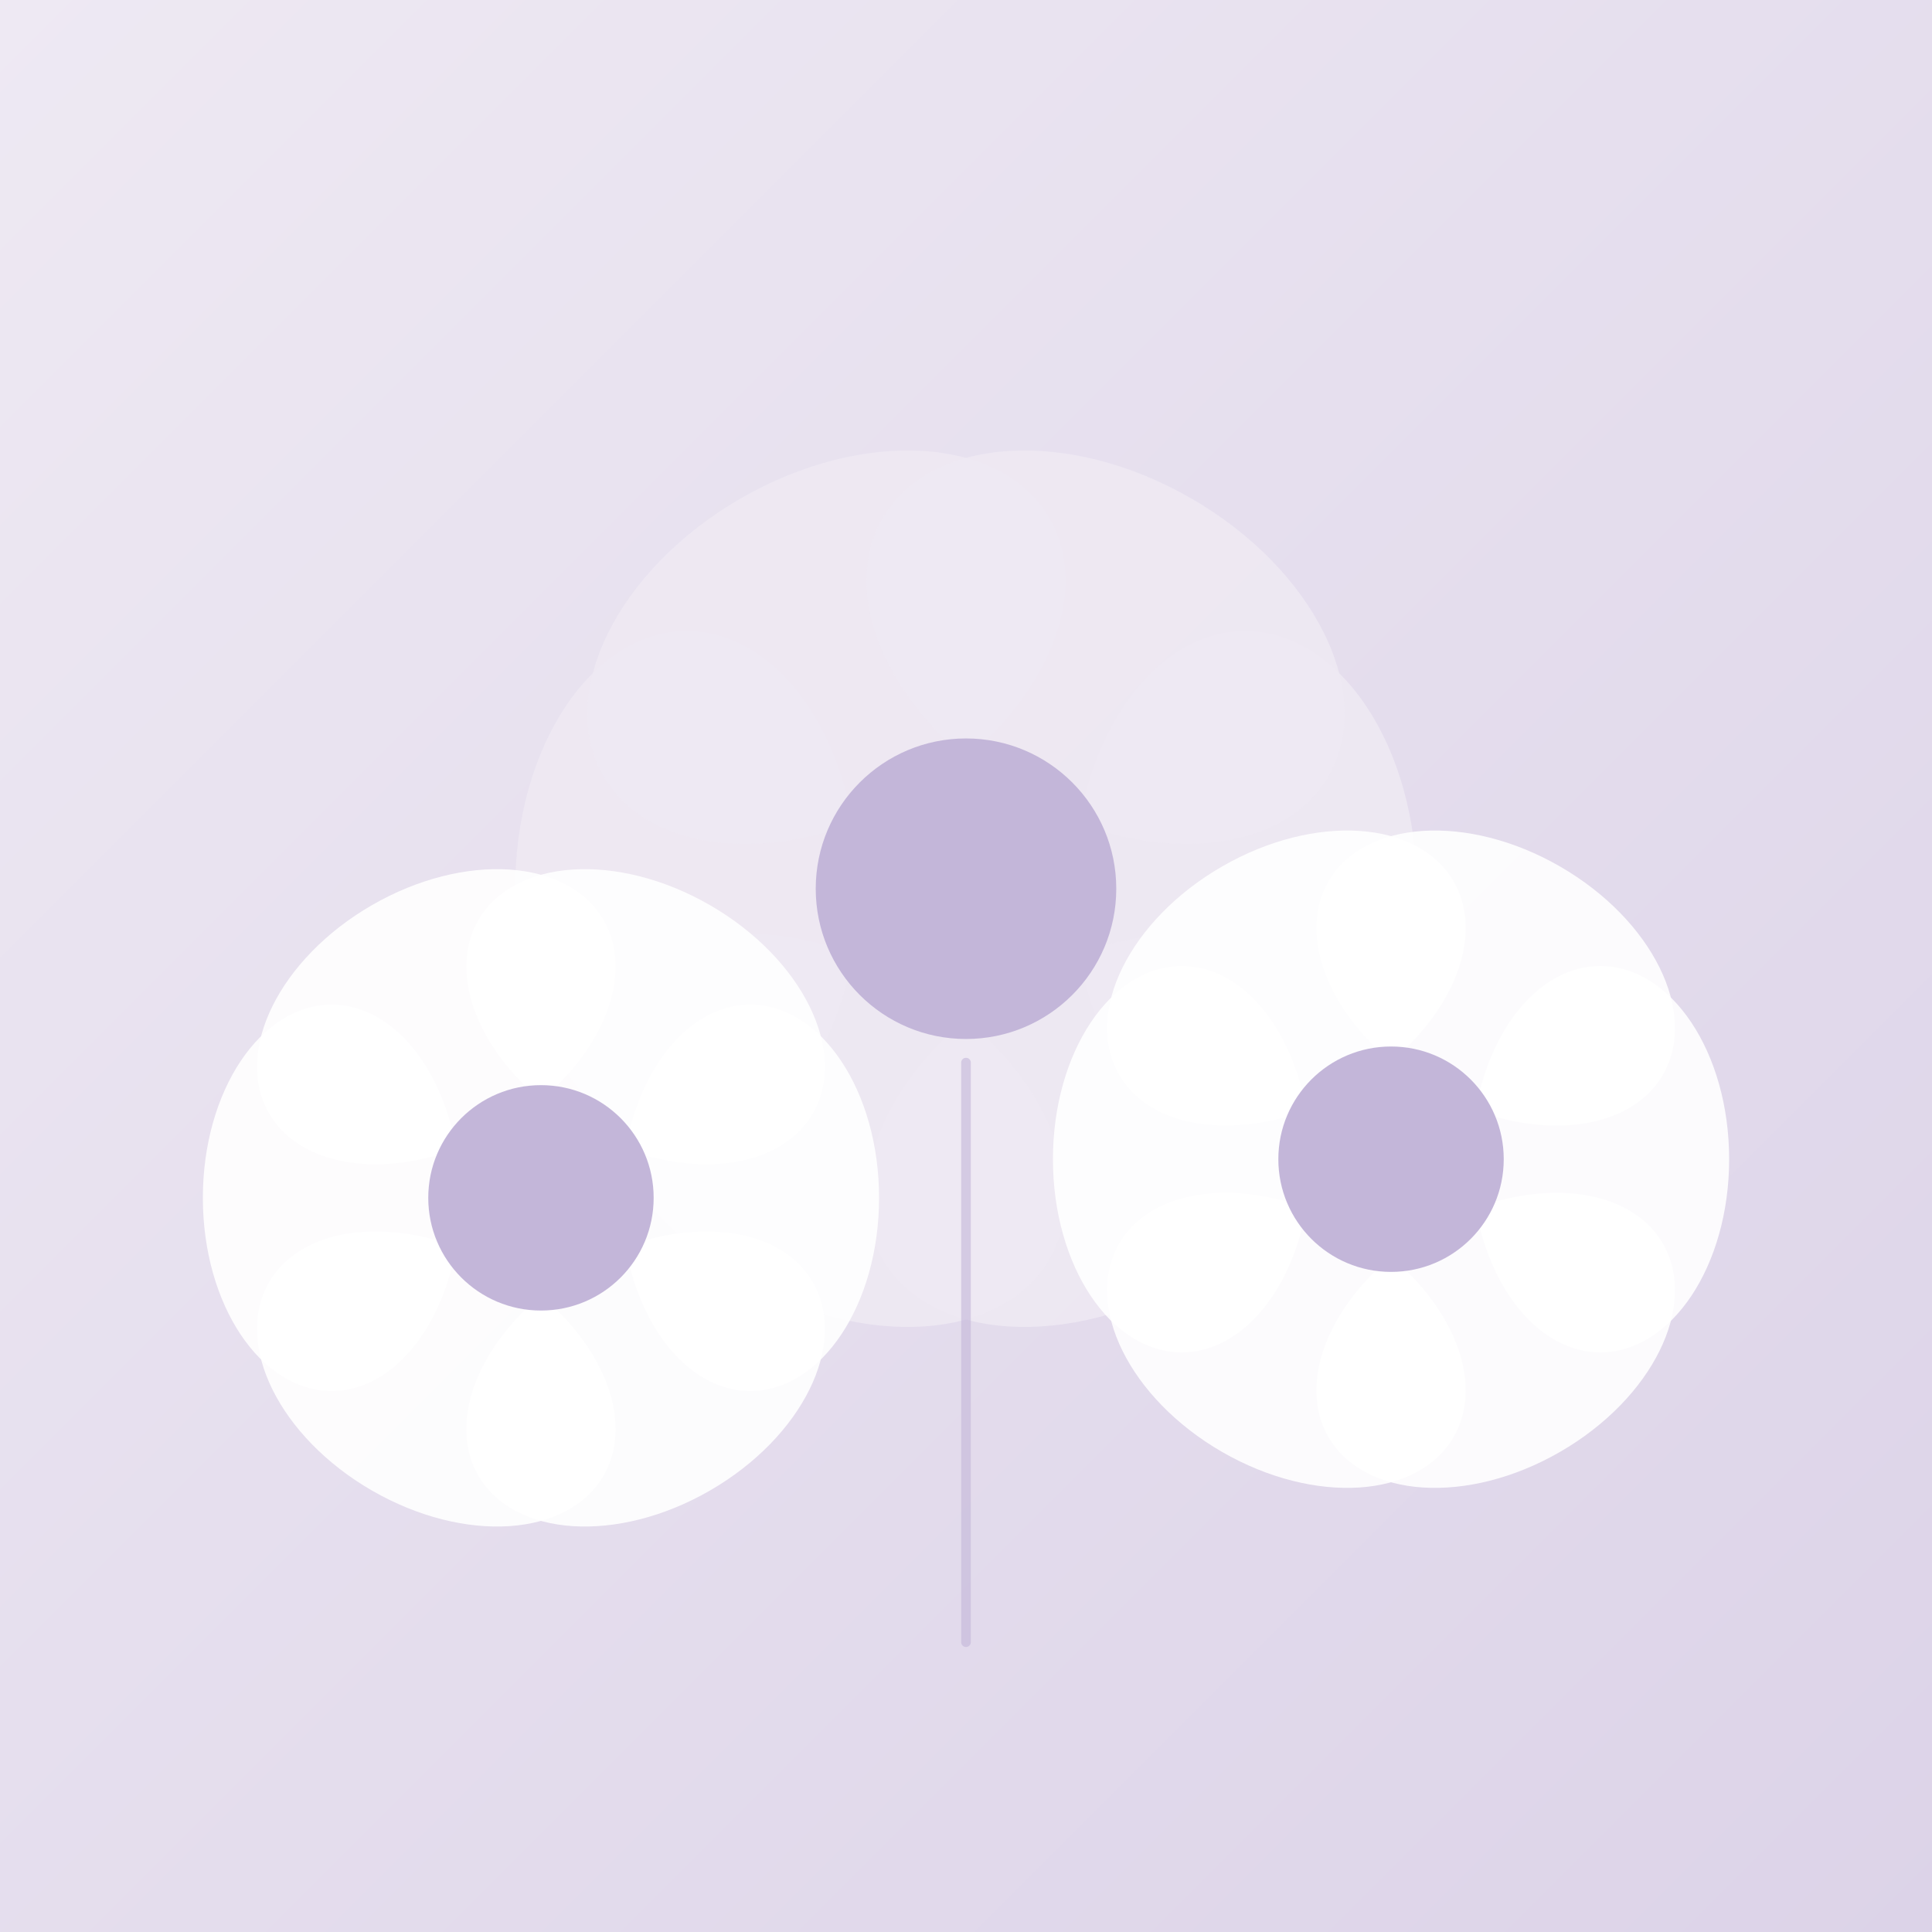
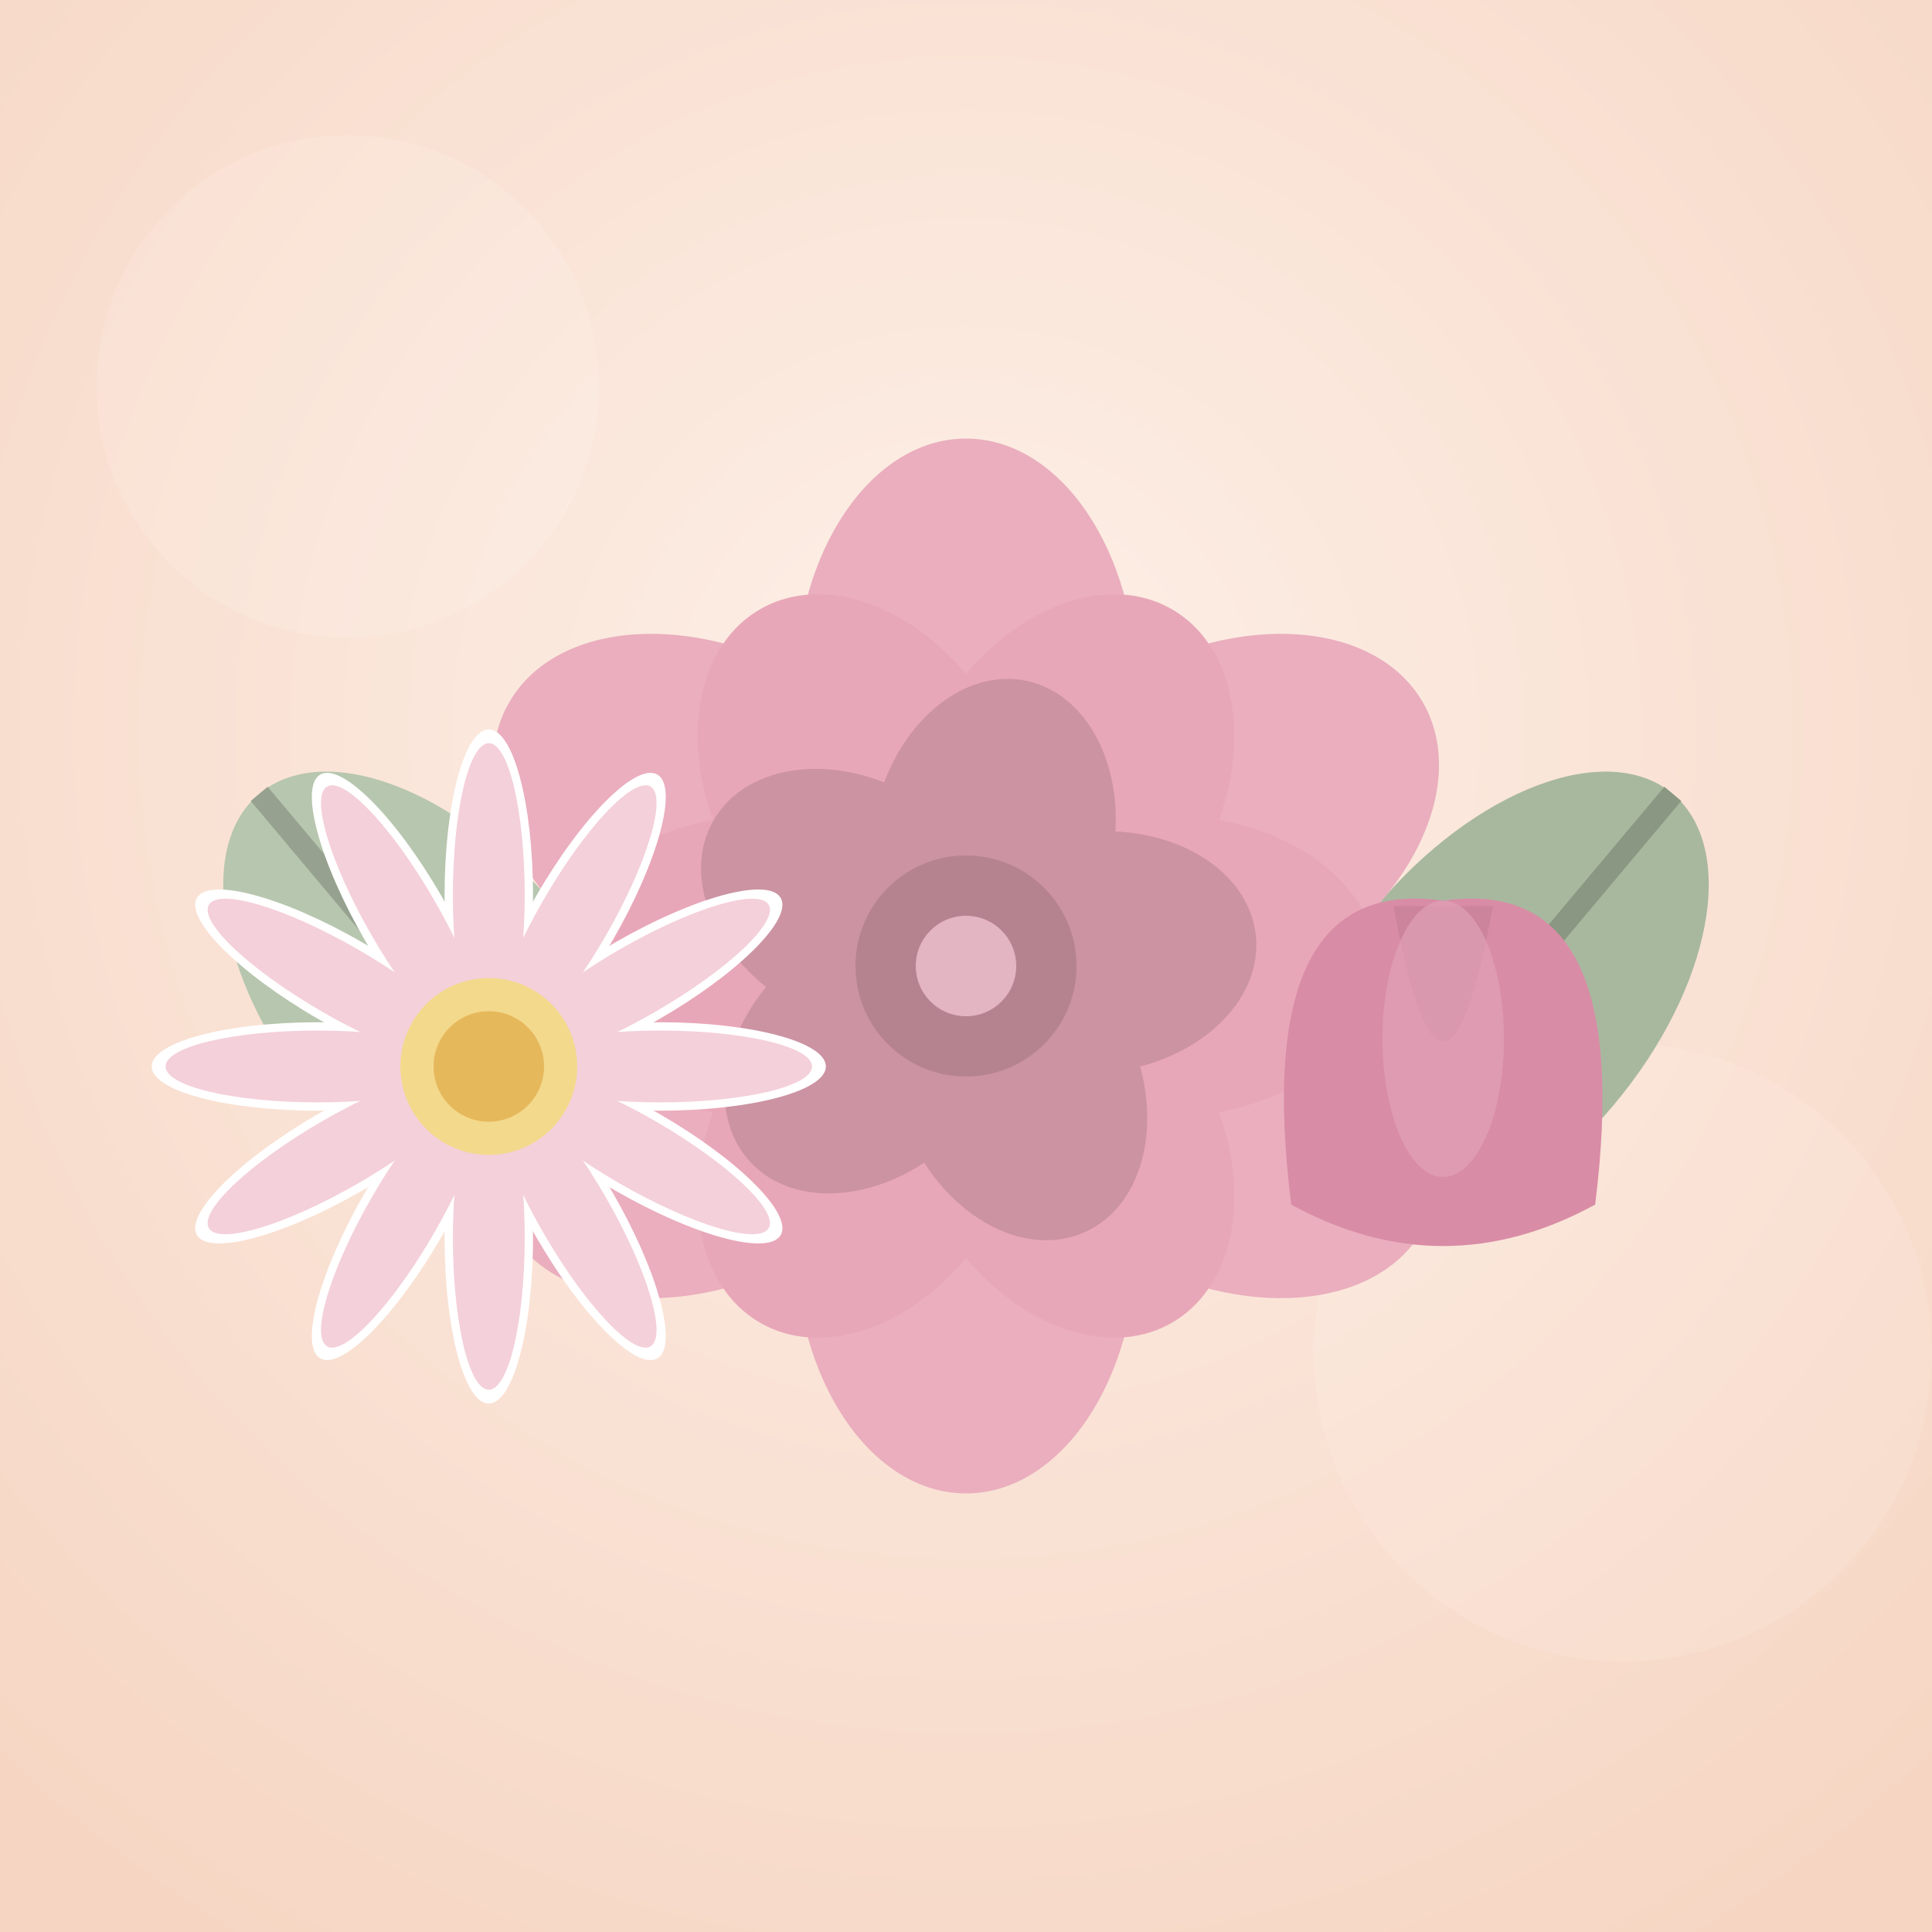
<svg xmlns="http://www.w3.org/2000/svg" width="600" height="600" viewBox="0 0 600 600">
  <defs>
-     <linearGradient id="gag3zi" x1="0" y1="0" x2="1" y2="1">
-       <stop offset="0" stop-color="#EEE9F3" />
-       <stop offset="1" stop-color="#DCD3E8" />
-     </linearGradient>
+     <radialGradient id="g15" cx="50%" cy="38%" r="75%">
+       <stop offset="0" stop-color="#fdf0e8" />
+       <stop offset="1" stop-color="#F6D5C2" />
+     </radialGradient>
  </defs>
-   <rect width="600" height="600" fill="url(#gag3zi)" />
-   <g transform="translate(300 276) scale(3.333333)">
-     <ellipse cx="26.0" cy="0.0" rx="16" ry="24" fill="#EEE9F3" opacity="0.9" transform="rotate(0 26.0 0.0)" />
-     <ellipse cx="13.0" cy="22.5" rx="16" ry="24" fill="#EEE9F3" opacity="0.9" transform="rotate(60 13.0 22.5)" />
-     <ellipse cx="-13.0" cy="22.5" rx="16" ry="24" fill="#EEE9F3" opacity="0.9" transform="rotate(120 -13.0 22.5)" />
-     <ellipse cx="-26.0" cy="0.0" rx="16" ry="24" fill="#EEE9F3" opacity="0.9" transform="rotate(180 -26.0 0.0)" />
-     <ellipse cx="-13.0" cy="-22.5" rx="16" ry="24" fill="#EEE9F3" opacity="0.9" transform="rotate(240 -13.0 -22.5)" />
-     <ellipse cx="13.0" cy="-22.5" rx="16" ry="24" fill="#EEE9F3" opacity="0.9" transform="rotate(300 13.0 -22.5)" />
-     <circle cx="0" cy="0" r="14" fill="#C3B6D9" />
+   <rect width="600" height="600" fill="url(#g15)" />
+   <circle cx="108" cy="120" r="78" fill="#FFFFFF" opacity="0.12" />
+   <circle cx="504" cy="420" r="96" fill="#FFFFFF" opacity="0.1" />
+   <g transform="rotate(-40 190.8 378)">
+     <ellipse cx="190.8" cy="292.2" rx="48.048" ry="85.8" fill="#B7C6AE" />
+     <line x1="190.8" y1="378" x2="190.8" y2="206.4" stroke="#96a28f" stroke-width="6.864" />
  </g>
-   <g transform="translate(168 372) scale(2.5)">
-     <ellipse cx="26.0" cy="0.0" rx="16" ry="24" fill="#ffffff" opacity="0.9" transform="rotate(0 26.0 0.0)" />
-     <ellipse cx="13.0" cy="22.5" rx="16" ry="24" fill="#ffffff" opacity="0.9" transform="rotate(60 13.0 22.5)" />
-     <ellipse cx="-13.0" cy="22.5" rx="16" ry="24" fill="#ffffff" opacity="0.9" transform="rotate(120 -13.0 22.5)" />
-     <ellipse cx="-26.0" cy="0.0" rx="16" ry="24" fill="#ffffff" opacity="0.9" transform="rotate(180 -26.0 0.0)" />
-     <ellipse cx="-13.0" cy="-22.5" rx="16" ry="24" fill="#ffffff" opacity="0.9" transform="rotate(240 -13.0 -22.5)" />
-     <ellipse cx="13.0" cy="-22.5" rx="16" ry="24" fill="#ffffff" opacity="0.9" transform="rotate(300 13.0 -22.5)" />
-     <circle cx="0" cy="0" r="14" fill="#C3B6D9" />
+   <g transform="rotate(40 409.2 378)">
+     <ellipse cx="409.2" cy="292.2" rx="48.048" ry="85.8" fill="#A8B89F" />
+     <line x1="409.2" y1="378" x2="409.2" y2="206.4" stroke="#8a9782" stroke-width="6.864" />
  </g>
-   <g transform="translate(432 360) scale(2.5)">
-     <ellipse cx="26.0" cy="0.0" rx="16" ry="24" fill="#ffffff" opacity="0.9" transform="rotate(0 26.0 0.0)" />
-     <ellipse cx="13.0" cy="22.5" rx="16" ry="24" fill="#ffffff" opacity="0.9" transform="rotate(60 13.0 22.5)" />
-     <ellipse cx="-13.0" cy="22.5" rx="16" ry="24" fill="#ffffff" opacity="0.9" transform="rotate(120 -13.0 22.5)" />
-     <ellipse cx="-26.0" cy="0.0" rx="16" ry="24" fill="#ffffff" opacity="0.9" transform="rotate(180 -26.0 0.0)" />
-     <ellipse cx="-13.0" cy="-22.5" rx="16" ry="24" fill="#ffffff" opacity="0.9" transform="rotate(240 -13.0 -22.5)" />
-     <ellipse cx="13.0" cy="-22.5" rx="16" ry="24" fill="#ffffff" opacity="0.9" transform="rotate(300 13.0 -22.5)" />
-     <circle cx="0" cy="0" r="14" fill="#C3B6D9" />
+   <g>
+     <ellipse cx="300" cy="214.2" rx="53.04" ry="78" fill="#eaaebe" opacity="1" transform="rotate(0.0 300 300)" />
+     <ellipse cx="300" cy="214.2" rx="53.04" ry="78" fill="#eaaebe" opacity="1" transform="rotate(60.0 300 300)" />
+     <ellipse cx="300" cy="214.2" rx="53.04" ry="78" fill="#eaaebe" opacity="1" transform="rotate(120.0 300 300)" />
+     <ellipse cx="300" cy="214.2" rx="53.04" ry="78" fill="#eaaebe" opacity="1" transform="rotate(180.0 300 300)" />
+     <ellipse cx="300" cy="214.2" rx="53.04" ry="78" fill="#eaaebe" opacity="1" transform="rotate(240.0 300 300)" />
+     <ellipse cx="300" cy="214.2" rx="53.04" ry="78" fill="#eaaebe" opacity="1" transform="rotate(300.0 300 300)" />
+     <ellipse cx="300" cy="237.6" rx="46.8" ry="65.52" fill="#E8A7B8" opacity="1" transform="rotate(30.0 300 300)" />
+     <ellipse cx="300" cy="237.6" rx="46.8" ry="65.52" fill="#E8A7B8" opacity="1" transform="rotate(90.0 300 300)" />
+     <ellipse cx="300" cy="237.6" rx="46.8" ry="65.52" fill="#E8A7B8" opacity="1" transform="rotate(150.0 300 300)" />
+     <ellipse cx="300" cy="237.6" rx="46.8" ry="65.52" fill="#E8A7B8" opacity="1" transform="rotate(210.0 300 300)" />
+     <ellipse cx="300" cy="237.6" rx="46.8" ry="65.52" fill="#E8A7B8" opacity="1" transform="rotate(270.0 300 300)" />
+     <ellipse cx="300" cy="237.6" rx="46.8" ry="65.52" fill="#E8A7B8" opacity="1" transform="rotate(330.0 300 300)" />
+     <ellipse cx="300" cy="259.4" rx="37.44" ry="49.92" fill="#cc93a2" opacity="1" transform="rotate(12.0 300 300)" />
+     <ellipse cx="300" cy="259.4" rx="37.44" ry="49.92" fill="#cc93a2" opacity="1" transform="rotate(84.0 300 300)" />
+     <ellipse cx="300" cy="259.4" rx="37.44" ry="49.92" fill="#cc93a2" opacity="1" transform="rotate(156.0 300 300)" />
+     <ellipse cx="300" cy="259.4" rx="37.44" ry="49.92" fill="#cc93a2" opacity="1" transform="rotate(228.0 300 300)" />
+     <ellipse cx="300" cy="259.4" rx="37.44" ry="49.92" fill="#cc93a2" opacity="1" transform="rotate(300.0 300 300)" />
+     <circle cx="300" cy="300" r="34.32" fill="#b58290" />
+     <circle cx="300" cy="300" r="15.6" fill="#efc1cd" opacity="0.8" />
  </g>
-   <path d="M300 330 L300 510" stroke="#C3B6D9" stroke-width="3" stroke-linecap="round" opacity="0.6" />
+   <g>
+     <ellipse cx="151.8" cy="278.0" rx="13.728" ry="51.48" fill="#FFFFFF" opacity="1" transform="rotate(0.0 151.8 331.2)" />
+     <ellipse cx="151.8" cy="278.0" rx="13.728" ry="51.48" fill="#FFFFFF" opacity="1" transform="rotate(30.0 151.8 331.2)" />
+     <ellipse cx="151.8" cy="278.0" rx="13.728" ry="51.48" fill="#FFFFFF" opacity="1" transform="rotate(60.0 151.8 331.2)" />
+     <ellipse cx="151.8" cy="278.0" rx="13.728" ry="51.48" fill="#FFFFFF" opacity="1" transform="rotate(90.0 151.8 331.2)" />
+     <ellipse cx="151.8" cy="278.0" rx="13.728" ry="51.48" fill="#FFFFFF" opacity="1" transform="rotate(120.0 151.8 331.2)" />
+     <ellipse cx="151.8" cy="278.0" rx="13.728" ry="51.48" fill="#FFFFFF" opacity="1" transform="rotate(150.0 151.8 331.2)" />
+     <ellipse cx="151.8" cy="278.0" rx="13.728" ry="51.48" fill="#FFFFFF" opacity="1" transform="rotate(180.0 151.8 331.2)" />
+     <ellipse cx="151.8" cy="278.0" rx="13.728" ry="51.48" fill="#FFFFFF" opacity="1" transform="rotate(210.0 151.8 331.2)" />
+     <ellipse cx="151.8" cy="278.0" rx="13.728" ry="51.48" fill="#FFFFFF" opacity="1" transform="rotate(240.0 151.8 331.2)" />
+     <ellipse cx="151.8" cy="278.0" rx="13.728" ry="51.48" fill="#FFFFFF" opacity="1" transform="rotate(270.0 151.8 331.2)" />
+     <ellipse cx="151.8" cy="278.0" rx="13.728" ry="51.48" fill="#FFFFFF" opacity="1" transform="rotate(300.0 151.8 331.2)" />
+     <ellipse cx="151.8" cy="278.0" rx="13.728" ry="51.48" fill="#FFFFFF" opacity="1" transform="rotate(330.0 151.8 331.2)" />
+     <ellipse cx="151.8" cy="278.0" rx="11.154" ry="47.19" fill="#f4d0da" opacity="1" transform="rotate(0.0 151.8 331.2)" />
+     <ellipse cx="151.8" cy="278.0" rx="11.154" ry="47.19" fill="#f4d0da" opacity="1" transform="rotate(30.0 151.8 331.2)" />
+     <ellipse cx="151.8" cy="278.0" rx="11.154" ry="47.19" fill="#f4d0da" opacity="1" transform="rotate(60.0 151.8 331.2)" />
+     <ellipse cx="151.8" cy="278.0" rx="11.154" ry="47.19" fill="#f4d0da" opacity="1" transform="rotate(90.0 151.8 331.2)" />
+     <ellipse cx="151.8" cy="278.0" rx="11.154" ry="47.19" fill="#f4d0da" opacity="1" transform="rotate(120.0 151.8 331.2)" />
+     <ellipse cx="151.8" cy="278.0" rx="11.154" ry="47.19" fill="#f4d0da" opacity="1" transform="rotate(150.0 151.8 331.2)" />
+     <ellipse cx="151.8" cy="278.0" rx="11.154" ry="47.19" fill="#f4d0da" opacity="1" transform="rotate(180.0 151.8 331.2)" />
+     <ellipse cx="151.8" cy="278.0" rx="11.154" ry="47.19" fill="#f4d0da" opacity="1" transform="rotate(210.0 151.8 331.2)" />
+     <ellipse cx="151.8" cy="278.0" rx="11.154" ry="47.19" fill="#f4d0da" opacity="1" transform="rotate(240.0 151.8 331.2)" />
+     <ellipse cx="151.8" cy="278.0" rx="11.154" ry="47.19" fill="#f4d0da" opacity="1" transform="rotate(270.0 151.8 331.2)" />
+     <ellipse cx="151.8" cy="278.0" rx="11.154" ry="47.19" fill="#f4d0da" opacity="1" transform="rotate(300.0 151.8 331.2)" />
+     <ellipse cx="151.8" cy="278.0" rx="11.154" ry="47.19" fill="#f4d0da" opacity="1" transform="rotate(330.0 151.8 331.2)" />
+     <circle cx="151.8" cy="331.2" r="27.456" fill="#F3D98C" />
+     <circle cx="151.8" cy="331.2" r="17.16" fill="#E6B85C" />
+   </g>
+   <g>
+     <path d="M401.01 374.1 Q388.14 271.14 448.2 279.72 Q508.26 271.14 495.39 374.1 Q448.2 399.84 401.01 374.1 Z" fill="#D98CA6" />
+     <path d="M432.756 281.436 Q448.2 365.52 463.644 281.436" fill="#bf7b92" opacity="0.5" />
+     <ellipse cx="448.2" cy="322.62" rx="18.876" ry="42.9" fill="#e0a1b6" opacity="0.7" />
+   </g>
</svg>
